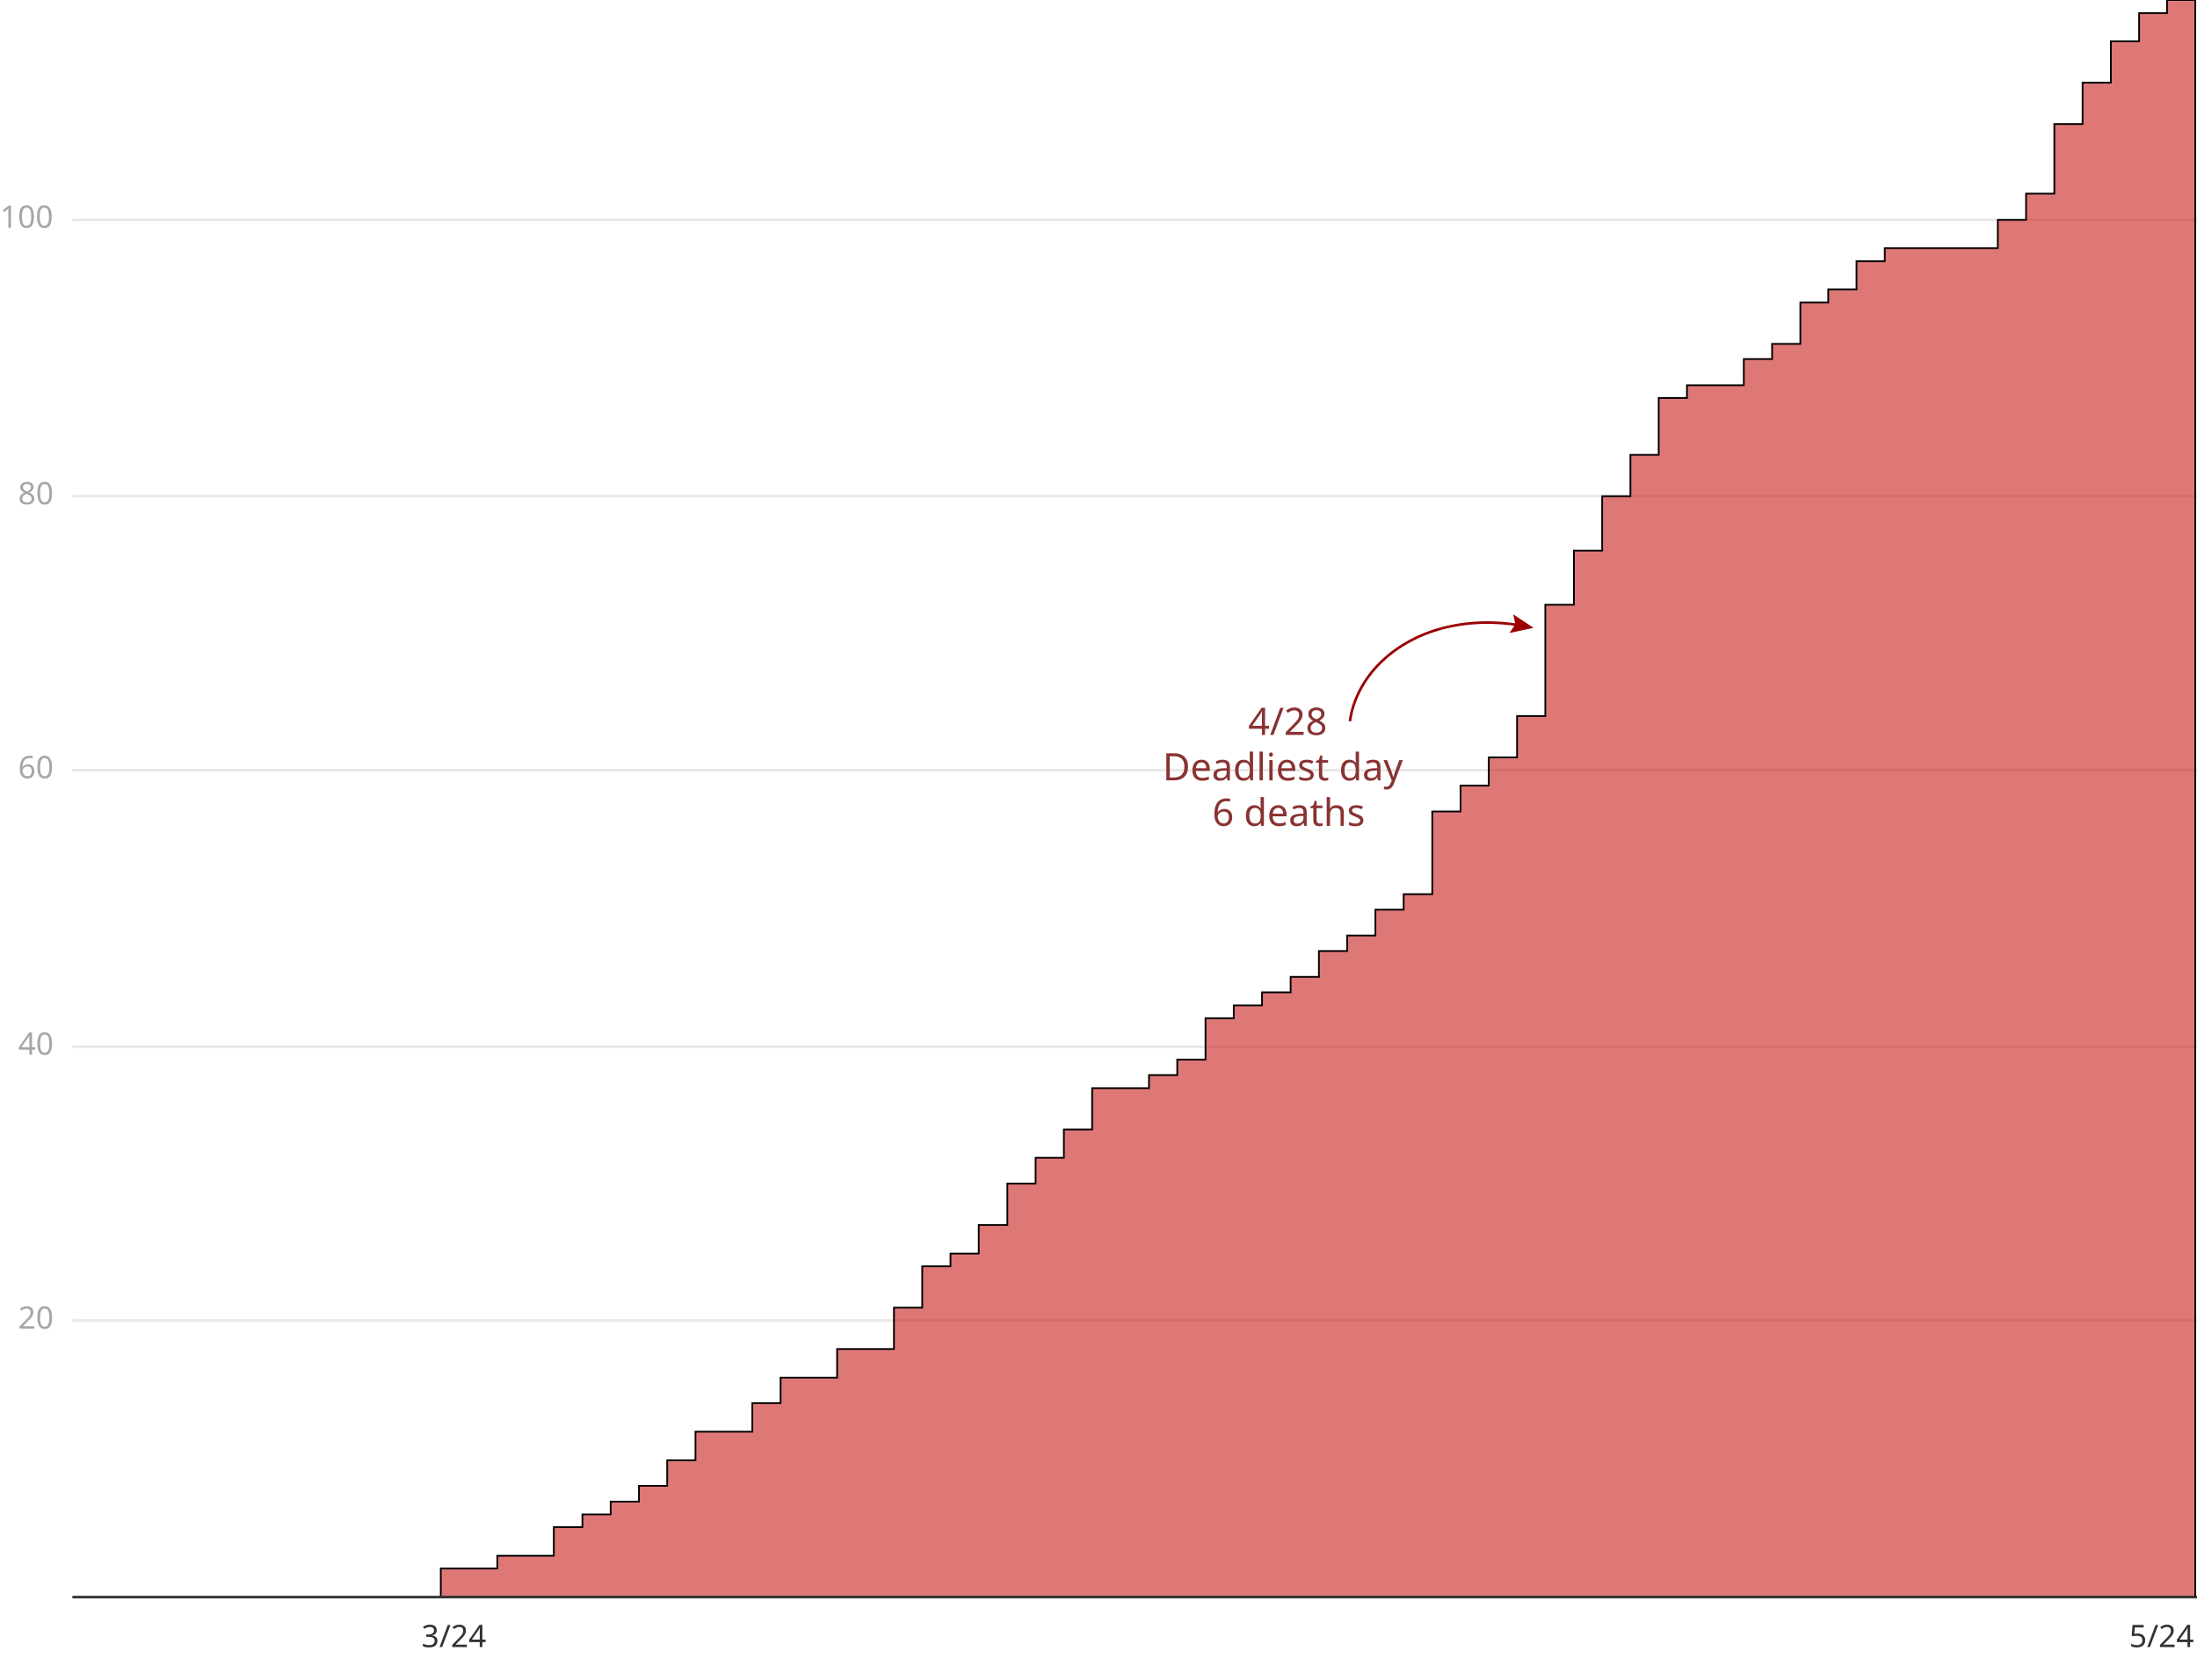
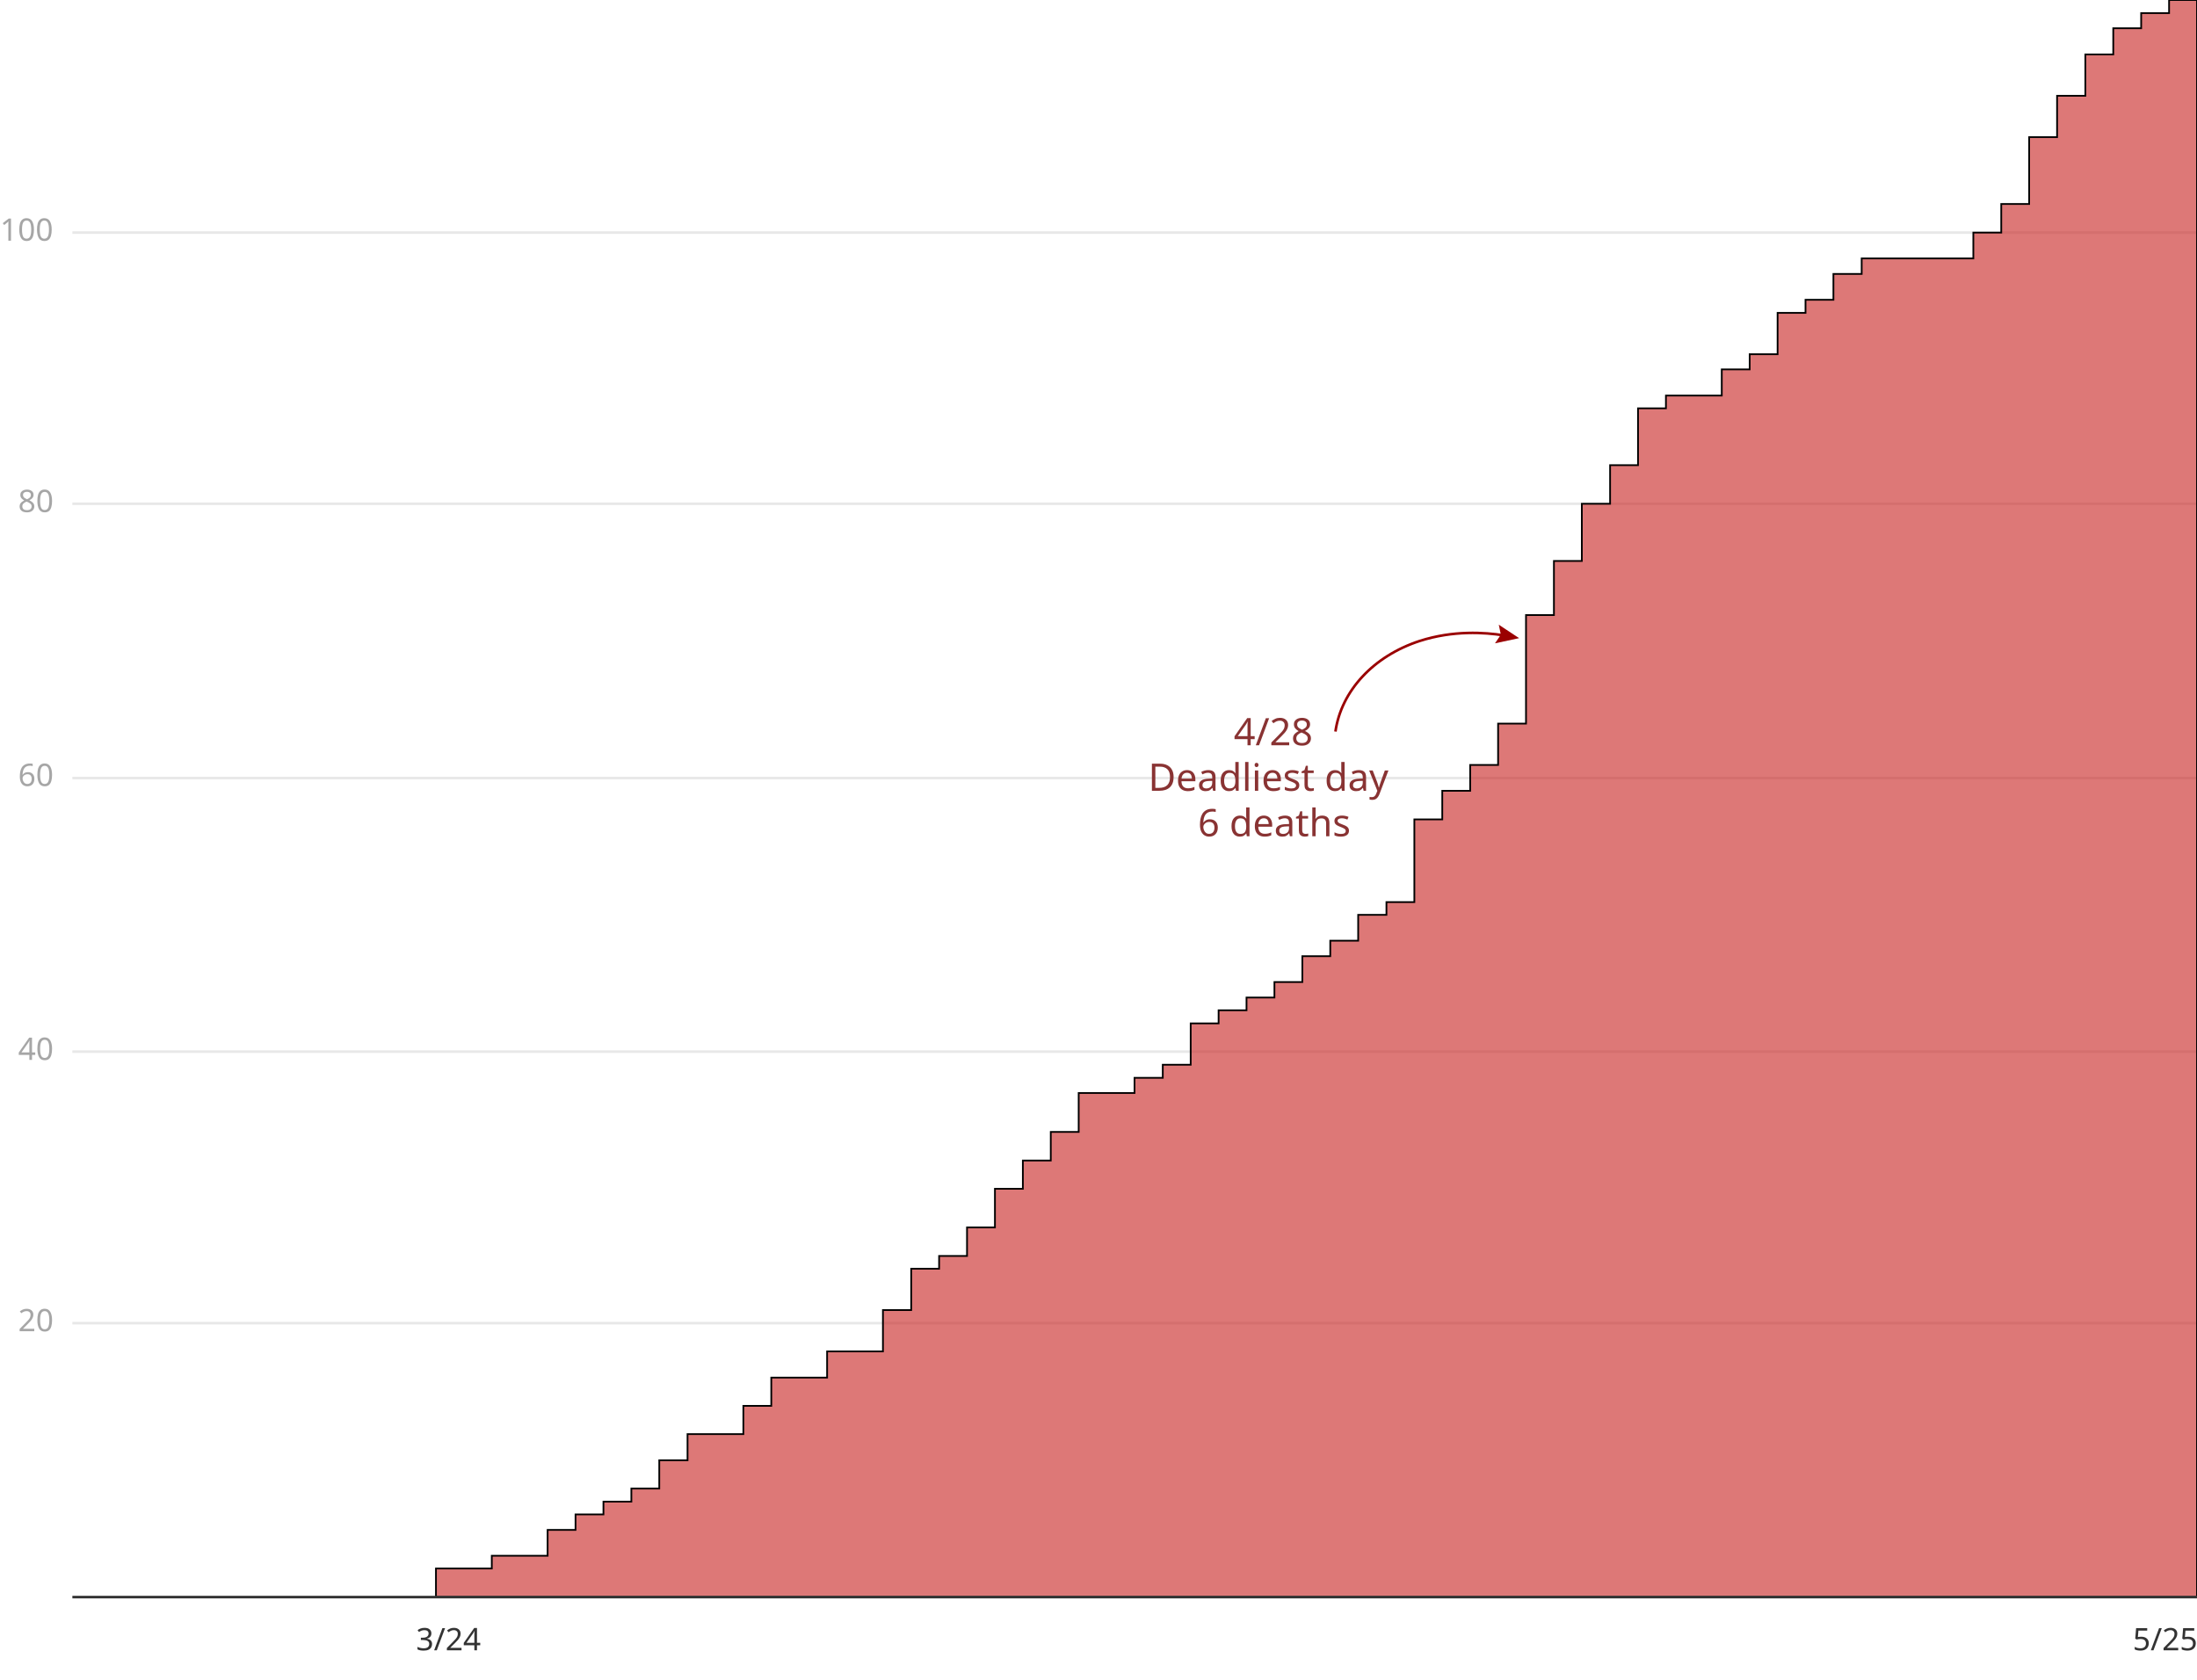
<svg xmlns="http://www.w3.org/2000/svg" xmlns:xlink="http://www.w3.org/1999/xlink" version="1.1" id="Layer_1" x="0px" y="0px" viewBox="0 0 637.5 487.5" style="enable-background:new 0 0 637.5 487.5;" xml:space="preserve">
  <style type="text/css">
	.st0{clip-path:url(#SVGID_2_);}
	.st1{clip-path:url(#SVGID_4_);fill:none;stroke:#E8E8E8;stroke-width:0.75;stroke-miterlimit:10;}
	.st2{clip-path:url(#SVGID_4_);fill:#C71E1D;}
	.st3{clip-path:url(#SVGID_4_);fill:#C71E1D;fill-opacity:0.6;stroke:#000000;stroke-width:0.5;stroke-miterlimit:10;}
	.st4{clip-path:url(#SVGID_4_);fill:none;stroke:#333333;stroke-width:0.75;stroke-miterlimit:10;}
	.st5{fill:#A6A6A6;}
	.st6{font-family:'Roboto-Regular';}
	.st7{font-size:9px;}
	.st8{fill:none;stroke:#9A0000;stroke-width:0.75;stroke-miterlimit:10;}
	.st9{fill:#9A0000;}
	.st10{fill:#893333;}
	.st11{font-family:'ArialMT';}
	.st12{font-size:11px;}
	.st13{font-family:'Arial-BoldMT';}
	.st14{fill:#333333;}
</style>
  <g>
    <defs>
      <rect id="SVGID_1_" width="637.5" height="487.5" />
    </defs>
    <clipPath id="SVGID_2_">
      <use xlink:href="#SVGID_1_" style="overflow:visible;" />
    </clipPath>
    <g class="st0">
      <defs>
-         <polyline id="SVGID_3_" points="0,483 0,0 637.5,0 637.5,483    " />
+         <rect id="SVGID_3_" width="637.5" height="483" />
      </defs>
      <clipPath id="SVGID_4_">
        <use xlink:href="#SVGID_3_" style="overflow:visible;" />
      </clipPath>
-       <line class="st1" x1="21" y1="63.8" x2="637.5" y2="63.8" />
-       <line class="st1" x1="21" y1="144" x2="637.5" y2="144" />
-       <line class="st1" x1="21" y1="223.5" x2="637.5" y2="223.5" />
-       <line class="st1" x1="21" y1="303.8" x2="637.5" y2="303.8" />
-       <line class="st1" x1="21" y1="383.2" x2="637.5" y2="383.2" />
-       <path class="st2" d="M21,463.5h8.2H21z" />
-       <path class="st2" d="M29.2,463.5h8.2H29.2z" />
-       <path class="st2" d="M37.4,463.5h8.2H37.4z" />
-       <path class="st2" d="M45.7,463.5h8.2H45.7z" />
-       <path class="st2" d="M53.9,463.5h8.2H53.9z" />
-       <path class="st2" d="M62.1,463.5h8.2H62.1z" />
-       <path class="st2" d="M70.3,463.5h8.2H70.3z" />
-       <path class="st2" d="M78.5,463.5h8.2H78.5z" />
-       <path class="st2" d="M86.8,463.5H95H86.8z" />
-       <path class="st2" d="M95,463.5h8.2H95z" />
-       <path class="st2" d="M103.2,463.5h8.2H103.2z" />
-       <path class="st2" d="M111.4,463.5h8.2H111.4z" />
-       <path class="st2" d="M119.6,463.5h8.2H119.6z" />
-       <polygon class="st3" points="628.8,0 628.8,3.8 620.7,3.8 620.7,12 612.5,12 612.5,24 604.3,24 604.3,36 596.1,36 596.1,56.2     587.9,56.2 587.9,63.8 579.7,63.8 579.7,72 571.5,72 563.3,72 563.3,72 555.1,72 546.9,72 546.9,75.8 538.7,75.8 538.7,84     530.5,84 530.5,87.8 522.4,87.8 522.4,99.8 514.2,99.8 514.2,104.2 506,104.2 506,111.8 497.8,111.8 489.5,111.8 489.5,115.5     481.3,115.5 481.3,132 473.1,132 473.1,144 464.9,144 464.9,159.8 456.7,159.8 456.7,175.5 448.4,175.5 448.4,207.8 440.2,207.8     440.2,219.8 432,219.8 432,228 423.8,228 423.8,235.5 415.6,235.5 415.6,259.5 407.3,259.5 407.3,264 399.1,264 399.1,271.5     390.9,271.5 390.9,276 382.7,276 382.7,283.5 374.5,283.5 374.5,288 366.2,288 366.2,291.8 358,291.8 358,295.5 349.8,295.5     349.8,307.5 341.6,307.5 341.6,312 333.4,312 333.4,315.8 325.1,315.8 316.9,315.8 316.9,327.8 308.7,327.8 308.7,336 300.5,336     300.5,343.5 292.3,343.5 292.3,355.5 284,355.5 284,363.8 275.8,363.8 275.8,367.5 267.6,367.5 267.6,379.5 259.4,379.5     259.4,391.5 251.2,391.5 242.9,391.5 242.9,399.8 234.7,399.8 226.5,399.8 226.5,407.2 218.3,407.2 218.3,415.5 210.1,415.5     201.8,415.5 201.8,423.8 193.6,423.8 193.6,431.2 185.4,431.2 185.4,435.8 177.2,435.8 177.2,439.5 169,439.5 169,443.2     160.7,443.2 160.7,451.5 152.5,451.5 144.3,451.5 144.3,455.2 136.1,455.2 127.9,455.2 127.9,463.5 136.1,463.5 144.3,463.5     152.5,463.5 160.7,463.5 169,463.5 177.2,463.5 185.4,463.5 193.6,463.5 201.8,463.5 210.1,463.5 218.3,463.5 226.5,463.5     234.7,463.5 242.9,463.5 251.2,463.5 259.4,463.5 267.6,463.5 275.8,463.5 284,463.5 292.3,463.5 300.5,463.5 308.7,463.5     316.9,463.5 325.1,463.5 333.4,463.5 333.4,463.5 341.6,463.5 349.8,463.5 358,463.5 366.2,463.5 374.5,463.5 382.7,463.5     390.9,463.5 399.1,463.5 407.3,463.5 415.6,463.5 423.8,463.5 432,463.5 440.2,463.5 448.4,463.5 456.7,463.5 464.9,463.5     473.1,463.5 481.3,463.5 489.5,463.5 497.8,463.5 506,463.5 514.2,463.5 522.4,463.5 530.5,463.5 530.6,463.5 538.7,463.5     546.9,463.5 547,463.5 555.1,463.5 563.3,463.5 563.3,463.5 571.5,463.5 579.7,463.5 579.7,463.5 587.9,463.5 596.1,463.5     596.1,463.5 604.3,463.5 612.5,463.5 612.5,463.5 620.7,463.5 628.8,463.5 628.9,463.5 637,463.5 637,0   " />
+       <line class="st1" x1="21" y1="67.5" x2="637.5" y2="67.5" />
+       <line class="st1" x1="21" y1="146.2" x2="637.5" y2="146.2" />
+       <line class="st1" x1="21" y1="225.8" x2="637.5" y2="225.8" />
+       <line class="st1" x1="21" y1="305.2" x2="637.5" y2="305.2" />
+       <line class="st1" x1="21" y1="384" x2="637.5" y2="384" />
+       <path class="st2" d="M21,463.5h8.1H21z" />
+       <path class="st2" d="M29.1,463.5h8.1H29.1z" />
+       <path class="st2" d="M37.2,463.5h8.1H37.2z" />
+       <path class="st2" d="M45.3,463.5h8.1H45.3z" />
+       <path class="st2" d="M53.4,463.5h8.1H53.4z" />
+       <path class="st2" d="M61.6,463.5h8.1H61.6z" />
+       <path class="st2" d="M69.7,463.5h8.1H69.7z" />
+       <path class="st2" d="M77.8,463.5h8.1H77.8z" />
+       <path class="st2" d="M85.9,463.5H94H85.9z" />
+       <path class="st2" d="M94,463.5h8.1H94z" />
+       <path class="st2" d="M102.1,463.5h8.1H102.1z" />
+       <path class="st2" d="M110.2,463.5h8.1H110.2z" />
+       <path class="st2" d="M118.3,463.5h8.1H118.3z" />
+       <polygon class="st3" points="629.4,0 629.4,3.8 621.3,3.8 621.3,8.2 613.2,8.2 613.2,15.8 605.1,15.8 605.1,27.8 596.9,27.8     596.9,39.8 588.8,39.8 588.8,59.2 580.7,59.2 580.7,67.5 572.6,67.5 572.6,75 564.5,75 564.5,75 556.4,75 548.3,75 548.3,75     540.2,75 540.2,79.5 532,79.5 532,87 523.9,87 523.9,90.8 515.8,90.8 515.8,102.8 507.7,102.8 507.7,107.2 499.6,107.2     499.6,114.8 491.5,114.8 483.4,114.8 483.4,118.5 475.3,118.5 475.3,135 467.2,135 467.2,146.2 459,146.2 459,162.8 450.9,162.8     450.9,178.5 442.8,178.5 442.8,210 434.7,210 434.7,222 426.6,222 426.6,229.5 418.5,229.5 418.5,237.8 410.4,237.8 410.4,261.8     402.3,261.8 402.3,265.5 394.1,265.5 394.1,273 386,273 386,277.5 377.9,277.5 377.9,285 369.8,285 369.8,289.5 361.7,289.5     361.7,293.2 353.6,293.2 353.6,297 345.5,297 345.5,309 337.4,309 337.4,312.8 329.2,312.8 329.2,317.2 321.1,317.2 313,317.2     313,328.5 304.9,328.5 304.9,336.8 296.8,336.8 296.8,345 288.7,345 288.7,356.2 280.6,356.2 280.6,364.5 272.5,364.5     272.5,368.2 264.4,368.2 264.4,380.2 256.2,380.2 256.2,392.2 248.1,392.2 240,392.2 240,399.8 231.9,399.8 223.8,399.8     223.8,408 215.7,408 215.7,416.2 207.6,416.2 199.5,416.2 199.5,423.8 191.3,423.8 191.3,432 183.2,432 183.2,435.8 175.1,435.8     175.1,439.5 167,439.5 167,444 158.9,444 158.9,451.5 150.8,451.5 142.7,451.5 142.7,455.2 134.6,455.2 126.5,455.2 126.5,463.5     134.6,463.5 142.7,463.5 142.7,463.5 150.8,463.5 158.9,463.5 167,463.5 175.1,463.5 183.2,463.5 191.3,463.5 199.5,463.5     207.6,463.5 215.7,463.5 223.8,463.5 231.9,463.5 240,463.5 240,463.5 248.1,463.5 256.2,463.5 256.2,463.5 264.4,463.5     272.5,463.5 280.6,463.5 288.7,463.5 296.8,463.5 304.9,463.5 313,463.5 321.1,463.5 329.2,463.5 337.4,463.5 345.5,463.5     353.6,463.5 361.7,463.5 369.8,463.5 377.9,463.5 386,463.5 394.1,463.5 402.3,463.5 410.4,463.5 410.4,463.5 418.5,463.5     426.6,463.5 434.7,463.5 442.8,463.5 450.9,463.5 459,463.5 467.2,463.5 475.3,463.5 483.4,463.5 491.5,463.5 499.6,463.5     507.7,463.5 515.8,463.5 523.9,463.5 523.9,463.5 532,463.5 540.2,463.5 540.2,463.5 548.3,463.5 548.3,463.5 556.4,463.5     564.5,463.5 564.5,463.5 572.6,463.5 580.7,463.5 580.7,463.5 588.8,463.5 588.8,463.5 596.9,463.5 605.1,463.5 605.1,463.5     613.2,463.5 621.3,463.5 621.3,463.5 629.4,463.5 637.5,463.5 637.5,0   " />
      <line class="st4" x1="21" y1="463.5" x2="637.5" y2="463.5" />
    </g>
    <g class="st0">
-       <text transform="matrix(1 0 0 1 5.2559 385.5996)" class="st5 st6 st7">20</text>
+       <text transform="matrix(1 0 0 1 5.2559 386.3496)" class="st5 st6 st7">20</text>
    </g>
    <g class="st0">
-       <text transform="matrix(1 0 0 1 5.2559 306.0996)" class="st5 st6 st7">40</text>
+       <text transform="matrix(1 0 0 1 5.2559 307.5996)" class="st5 st6 st7">40</text>
    </g>
    <g class="st0">
-       <text transform="matrix(1 0 0 1 5.2559 225.8496)" class="st5 st6 st7">60</text>
+       <text transform="matrix(1 0 0 1 5.2559 228.0996)" class="st5 st6 st7">60</text>
    </g>
    <g class="st0">
-       <text transform="matrix(1 0 0 1 5.2559 146.3496)" class="st5 st6 st7">80</text>
+       <text transform="matrix(1 0 0 1 5.2559 148.5996)" class="st5 st6 st7">80</text>
    </g>
    <g class="st0">
-       <text transform="matrix(1 0 0 1 2.929688e-03 66.0996)" class="st5 st6 st7">100</text>
+       <text transform="matrix(1 0 0 1 2.929688e-03 69.8496)" class="st5 st6 st7">100</text>
    </g>
  </g>
  <g>
    <g>
-       <path class="st8" d="M391.7,209.3c1.7-11.8,11-21.9,24.5-26.3c9.7-3.1,18.8-2.5,24.4-1.6" />
+       <path class="st8" d="M387.5,212.3c1.7-11.8,11-21.9,24.5-26.3c9.7-3.1,18.8-2.5,24.4-1.6" />
      <g>
-         <polygon class="st9" points="438,183.7 439.7,181.2 439.1,178.3 445,182.2    " />
+         <polygon class="st9" points="433.8,186.7 435.5,184.2 434.9,181.3 440.8,185.2    " />
      </g>
    </g>
  </g>
-   <text transform="matrix(1 0 0 1 362.1668 213.2803)" class="st10 st11 st12">4/28</text>
-   <text transform="matrix(1 0 0 1 337.3668 226.48)" class="st10 st13 st12">Deadliest day</text>
-   <text transform="matrix(1 0 0 1 351.7667 239.6802)" class="st10 st11 st12">6 deaths</text>
+   <text transform="matrix(1 0 0 1 357.9862 216.2936)" class="st10 st11 st12">4/28</text>
+   <text transform="matrix(1 0 0 1 333.1862 229.4933)" class="st10 st13 st12">Deadliest day</text>
+   <text transform="matrix(1 0 0 1 347.5861 242.6935)" class="st10 st11 st12">6 deaths</text>
  <g>
-     <text transform="matrix(1 0 0 1 617.8295 478.009)" class="st14 st6 st7">5/24</text>
+     <text transform="matrix(1 0 0 1 618.8629 478.938)" class="st14 st6 st7">5/25</text>
  </g>
  <g>
-     <text transform="matrix(1 0 0 1 122.2961 478.009)" class="st14 st6 st7">3/24</text>
+     <text transform="matrix(1 0 0 1 120.7335 478.9378)" class="st14 st6 st7">3/24</text>
  </g>
</svg>
